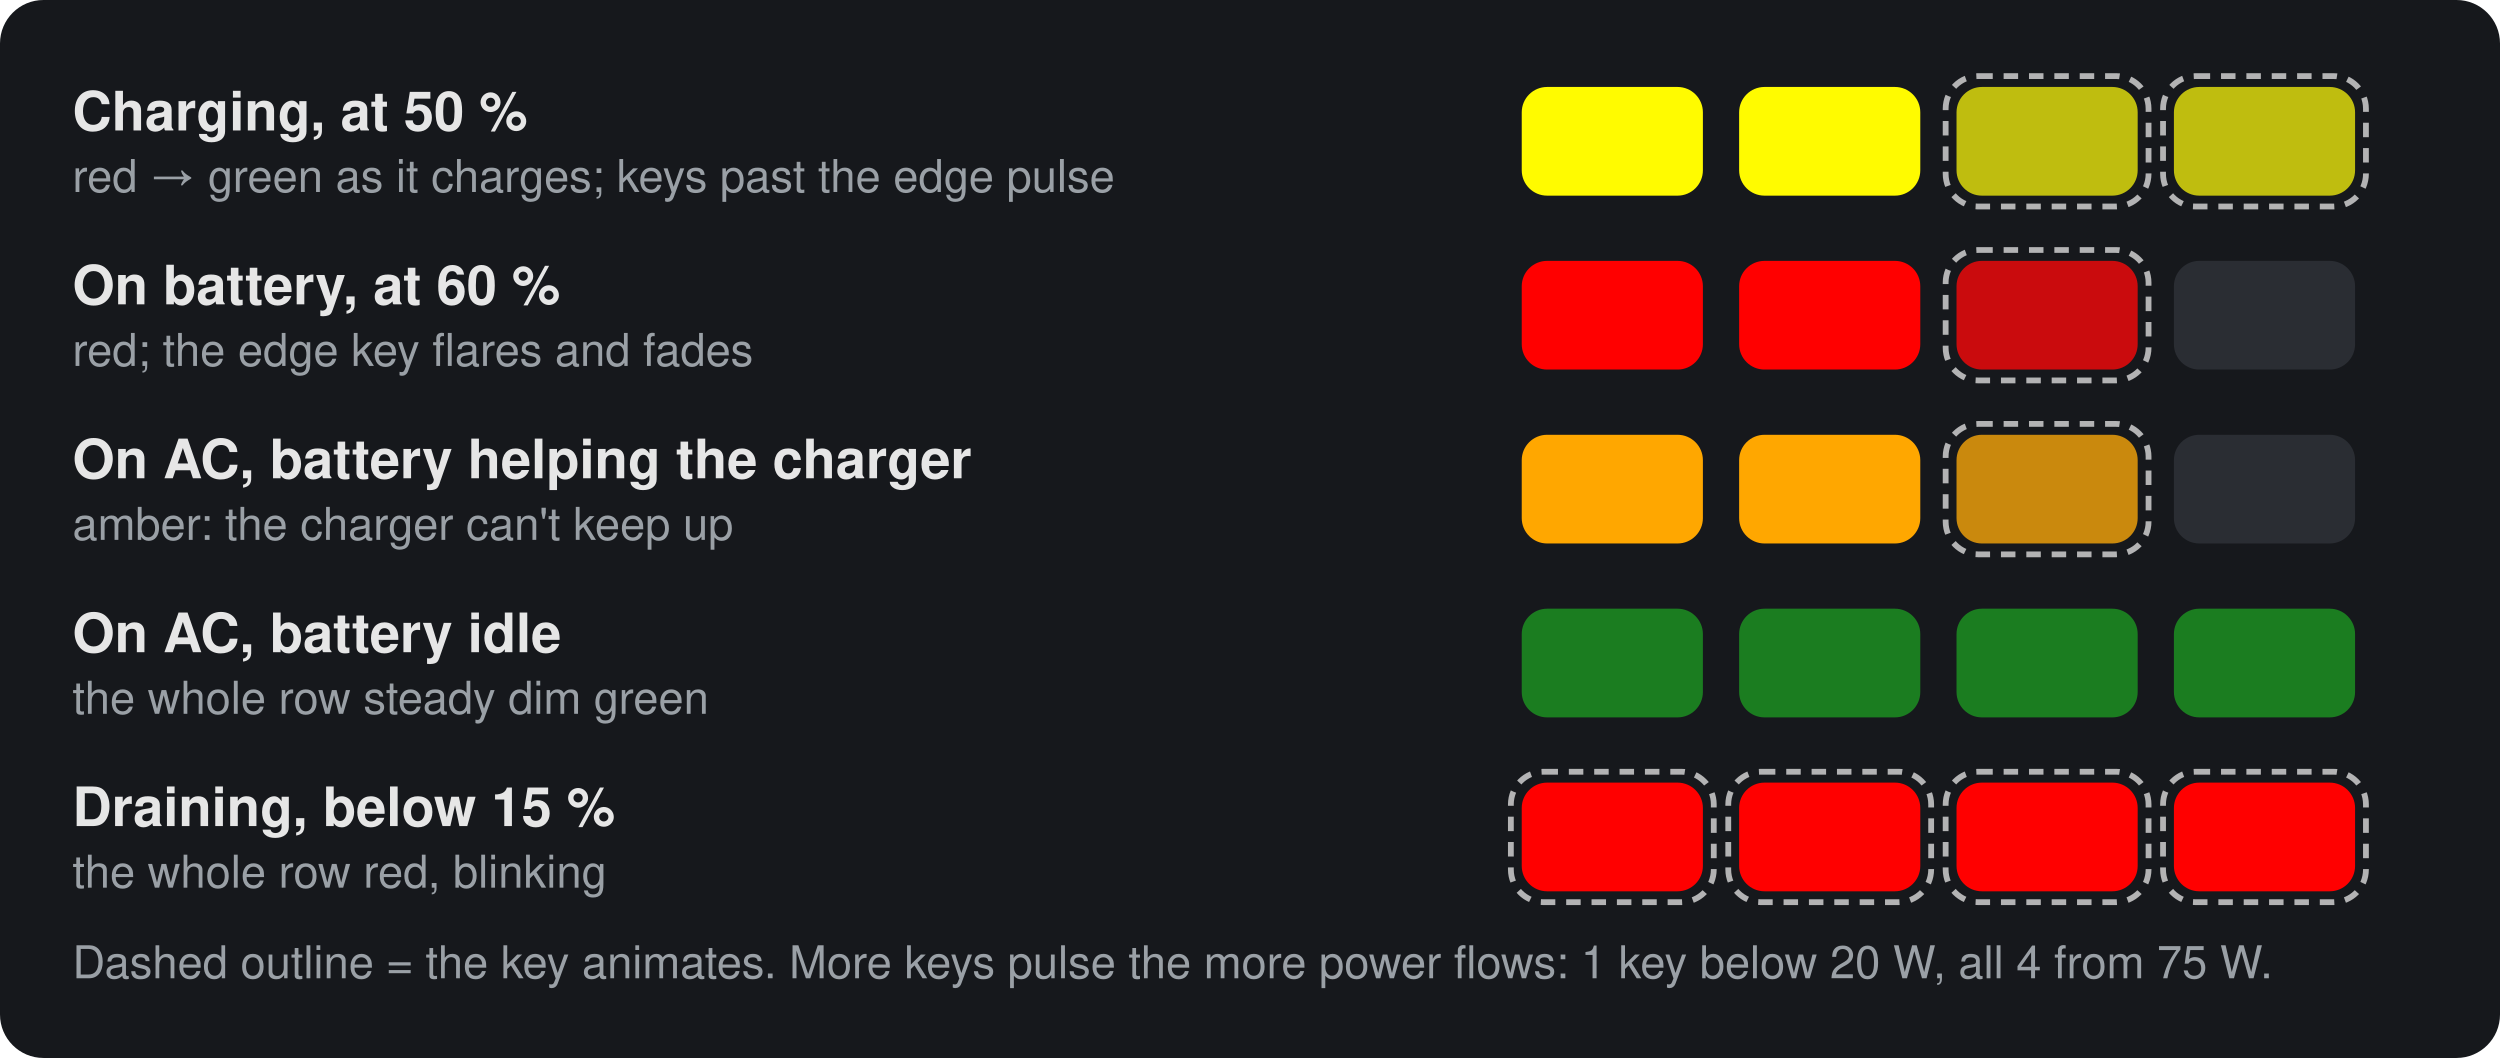
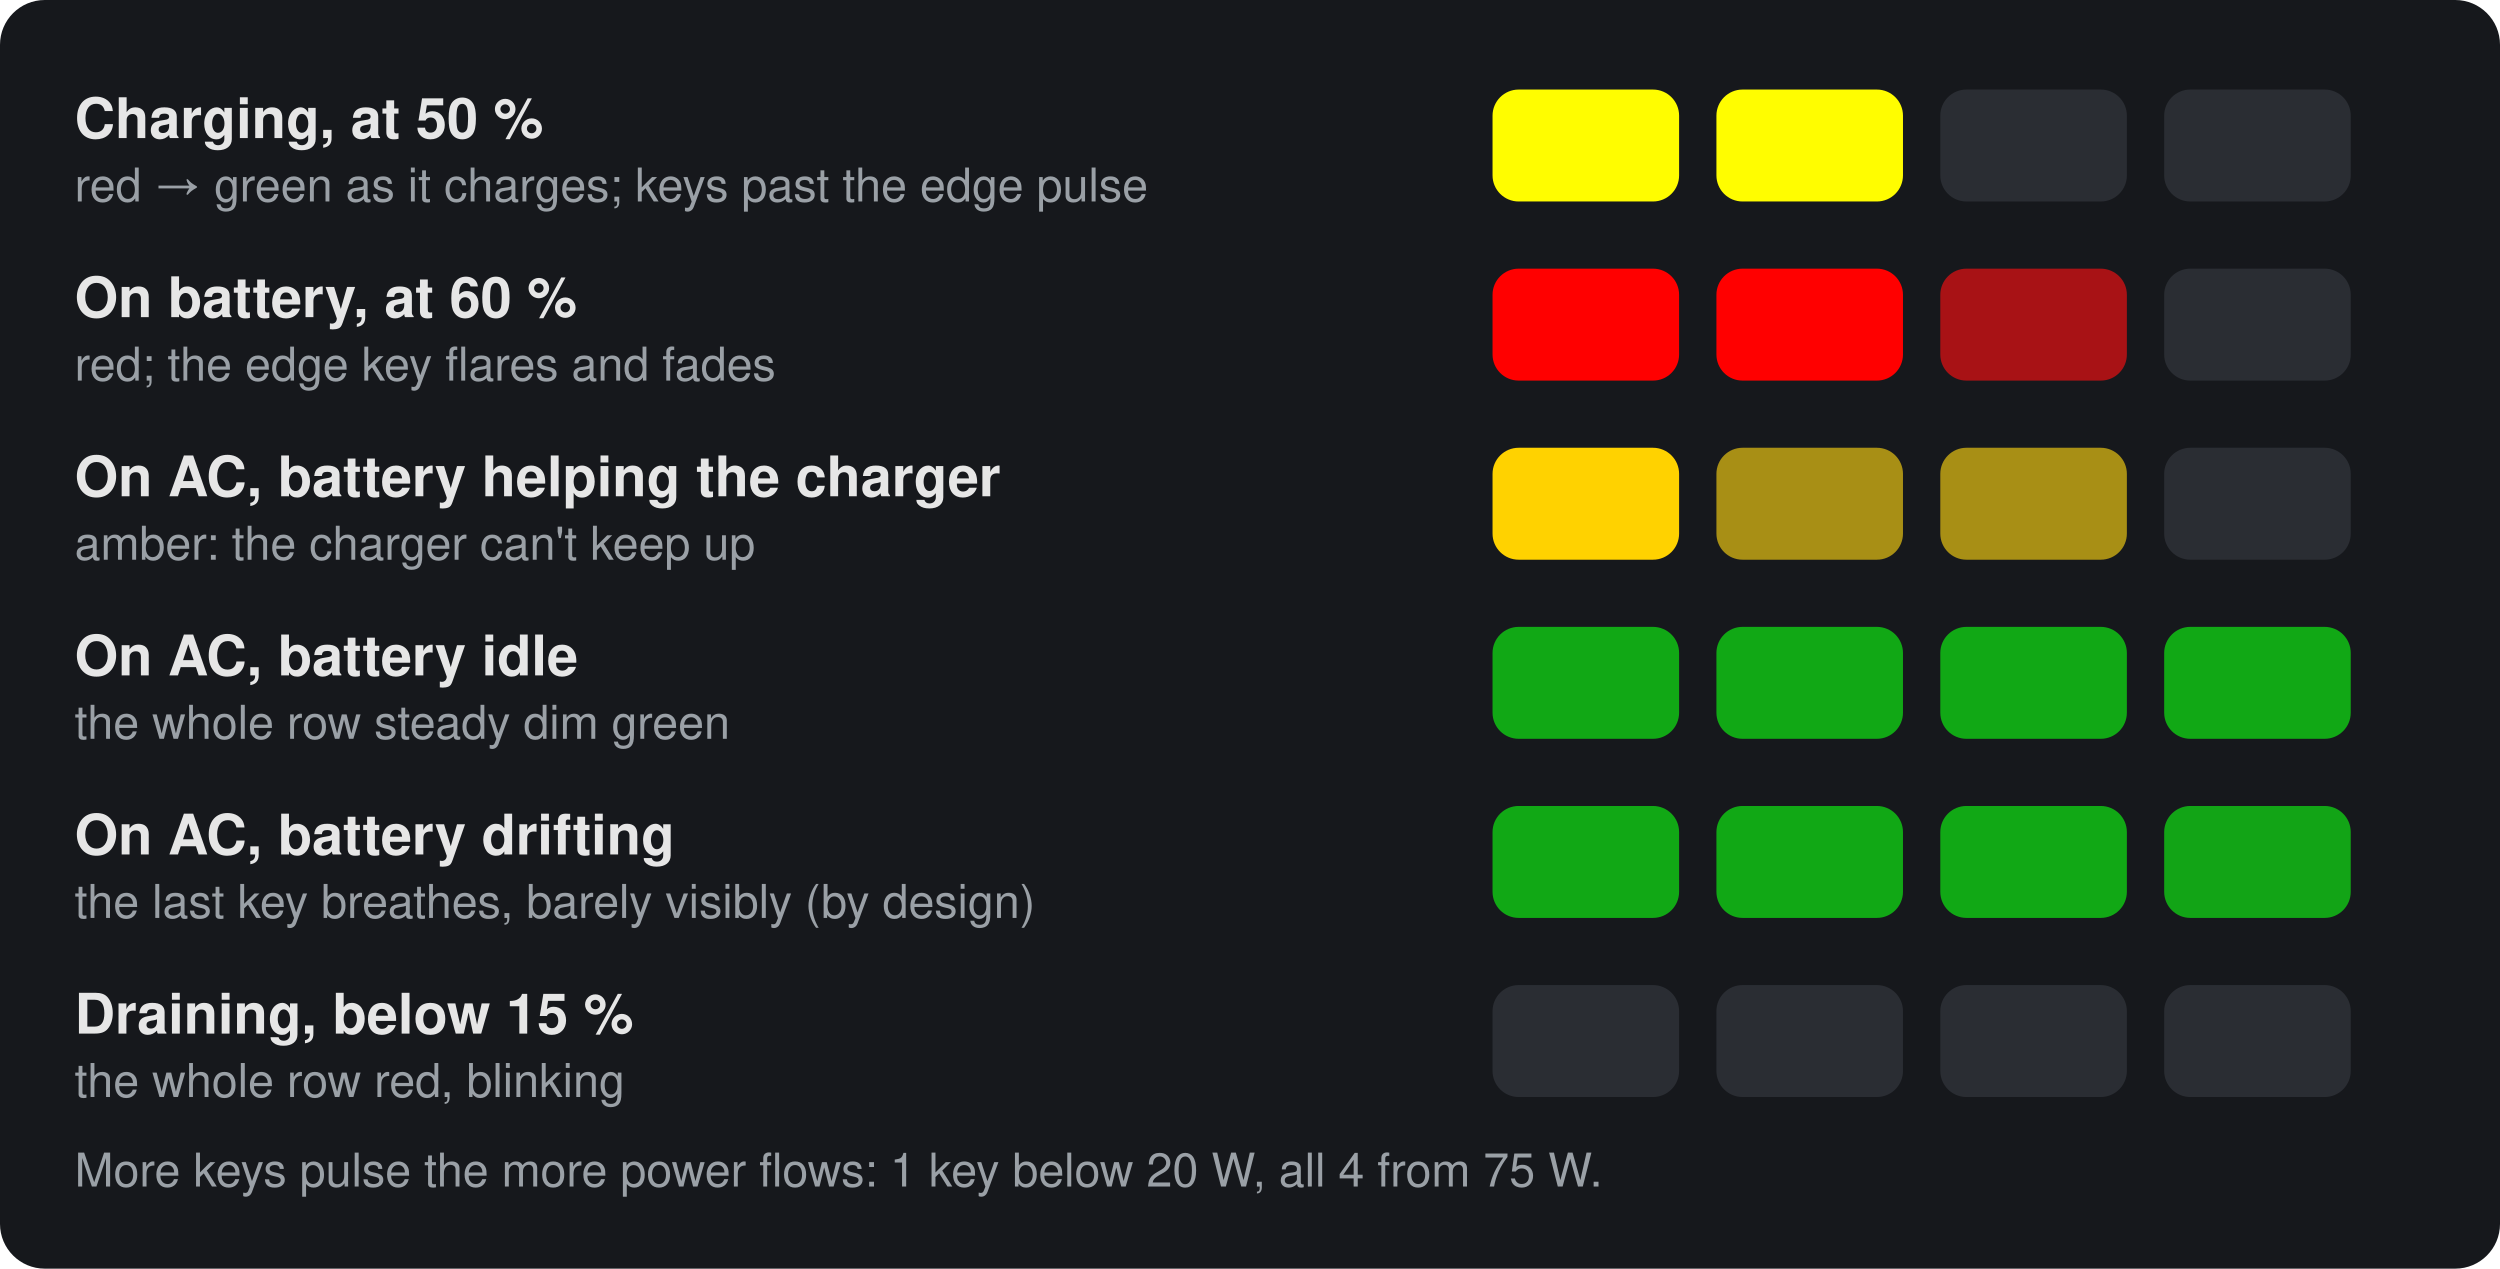
- <svg xmlns="http://www.w3.org/2000/svg" width="690" height="292" viewBox="0 0 690 292" role="img" aria-label="The battery row">
-   <rect width="690" height="292" rx="12" fill="#16181c" />
-   <rect x="420" y="24" width="50" height="30" rx="7" fill="#fffb00" />
-   <rect x="480" y="24" width="50" height="30" rx="7" fill="#fffb00" />
-   <rect x="540" y="24" width="50" height="30" rx="7" fill="#bfbd0f" />
-   <rect x="537" y="21" width="56" height="36" rx="9" fill="none" stroke="#e6e6e6" stroke-opacity="0.75" stroke-width="1.6" stroke-dasharray="4 3" />
-   <rect x="600" y="24" width="50" height="30" rx="7" fill="#bfbd0f" />
-   <rect x="597" y="21" width="56" height="36" rx="9" fill="none" stroke="#e6e6e6" stroke-opacity="0.75" stroke-width="1.6" stroke-dasharray="4 3" />
-   <text x="20" y="36.0" font-family="Segoe UI, Helvetica, Arial, sans-serif" font-size="15" fill="#e6e6e6" text-anchor="start" font-weight="600">Charging, at 50 %</text>
-   <text x="20" y="53.0" font-family="Segoe UI, Helvetica, Arial, sans-serif" font-size="12.5" fill="#9aa0a6" text-anchor="start" font-weight="normal">red → green as it charges; keys past the edge pulse</text>
-   <rect x="420" y="72" width="50" height="30" rx="7" fill="#ff0000" />
-   <rect x="480" y="72" width="50" height="30" rx="7" fill="#ff0000" />
-   <rect x="540" y="72" width="50" height="30" rx="7" fill="#ca0b0d" />
-   <rect x="537" y="69" width="56" height="36" rx="9" fill="none" stroke="#e6e6e6" stroke-opacity="0.75" stroke-width="1.6" stroke-dasharray="4 3" />
-   <rect x="600" y="72" width="50" height="30" rx="7" fill="#2a2d33" />
-   <text x="20" y="84.0" font-family="Segoe UI, Helvetica, Arial, sans-serif" font-size="15" fill="#e6e6e6" text-anchor="start" font-weight="600">On battery, at 60 %</text>
-   <text x="20" y="101.0" font-family="Segoe UI, Helvetica, Arial, sans-serif" font-size="12.5" fill="#9aa0a6" text-anchor="start" font-weight="normal">red; the edge key flares and fades</text>
-   <rect x="420" y="120" width="50" height="30" rx="7" fill="#ffa700" />
-   <rect x="480" y="120" width="50" height="30" rx="7" fill="#ffa700" />
-   <rect x="540" y="120" width="50" height="30" rx="7" fill="#ca890d" />
-   <rect x="537" y="117" width="56" height="36" rx="9" fill="none" stroke="#e6e6e6" stroke-opacity="0.75" stroke-width="1.6" stroke-dasharray="4 3" />
-   <rect x="600" y="120" width="50" height="30" rx="7" fill="#2a2d33" />
-   <text x="20" y="132.0" font-family="Segoe UI, Helvetica, Arial, sans-serif" font-size="15" fill="#e6e6e6" text-anchor="start" font-weight="600">On AC, battery helping the charger</text>
-   <text x="20" y="149.0" font-family="Segoe UI, Helvetica, Arial, sans-serif" font-size="12.5" fill="#9aa0a6" text-anchor="start" font-weight="normal">amber: the charger can't keep up</text>
-   <rect x="420" y="168" width="50" height="30" rx="7" fill="#1b7d20" />
-   <rect x="480" y="168" width="50" height="30" rx="7" fill="#1b7d20" />
-   <rect x="540" y="168" width="50" height="30" rx="7" fill="#1b7d20" />
-   <rect x="600" y="168" width="50" height="30" rx="7" fill="#1b7d20" />
-   <text x="20" y="180.0" font-family="Segoe UI, Helvetica, Arial, sans-serif" font-size="15" fill="#e6e6e6" text-anchor="start" font-weight="600">On AC, battery idle</text>
-   <text x="20" y="197.0" font-family="Segoe UI, Helvetica, Arial, sans-serif" font-size="12.5" fill="#9aa0a6" text-anchor="start" font-weight="normal">the whole row steady dim green</text>
-   <rect x="420" y="216" width="50" height="30" rx="7" fill="#ff0000" />
-   <rect x="417" y="213" width="56" height="36" rx="9" fill="none" stroke="#e6e6e6" stroke-opacity="0.75" stroke-width="1.6" stroke-dasharray="4 3" />
-   <rect x="480" y="216" width="50" height="30" rx="7" fill="#ff0000" />
-   <rect x="477" y="213" width="56" height="36" rx="9" fill="none" stroke="#e6e6e6" stroke-opacity="0.75" stroke-width="1.6" stroke-dasharray="4 3" />
-   <rect x="540" y="216" width="50" height="30" rx="7" fill="#ff0000" />
-   <rect x="537" y="213" width="56" height="36" rx="9" fill="none" stroke="#e6e6e6" stroke-opacity="0.75" stroke-width="1.6" stroke-dasharray="4 3" />
-   <rect x="600" y="216" width="50" height="30" rx="7" fill="#ff0000" />
-   <rect x="597" y="213" width="56" height="36" rx="9" fill="none" stroke="#e6e6e6" stroke-opacity="0.75" stroke-width="1.6" stroke-dasharray="4 3" />
-   <text x="20" y="228.0" font-family="Segoe UI, Helvetica, Arial, sans-serif" font-size="15" fill="#e6e6e6" text-anchor="start" font-weight="600">Draining, below 15 %</text>
-   <text x="20" y="245.0" font-family="Segoe UI, Helvetica, Arial, sans-serif" font-size="12.5" fill="#9aa0a6" text-anchor="start" font-weight="normal">the whole row red, blinking</text>
-   <text x="20" y="270" font-family="Segoe UI, Helvetica, Arial, sans-serif" font-size="12.5" fill="#9aa0a6" text-anchor="start" font-weight="normal">Dashed outline = the key animates. More keys pulse the more power flows: 1 key below 20 W, all 4 from 75 W.</text>
+ <svg xmlns="http://www.w3.org/2000/svg" width="670" height="340" viewBox="0 0 670 340" role="img" aria-label="The battery row">
+   <rect width="670" height="340" rx="12" fill="#16181c" />
+   <style>.a{animation:8.192s linear infinite}.s{animation:8.192s step-end infinite}@media (prefers-reduced-motion:reduce){.a,.s{animation:none}}@keyframes a1{0%{fill:#a0a117}0.39%{fill:#93941a}0.78%{fill:#7b7b20}1.17%{fill:#2a2d33}13.28%{fill:#2a2d33}13.67%{fill:#757621}14.06%{fill:#90911a}14.45%{fill:#9f9f17}16.02%{fill:#bdbd10}17.97%{fill:#d2d10b}22.27%{fill:#eeed04}26.17%{fill:#fffd00}38.28%{fill:#fffd00}41.02%{fill:#f4f303}45.31%{fill:#dbdb09}47.27%{fill:#cbcb0c}48.83%{fill:#b8b711}49.61%{fill:#aaaa14}50.39%{fill:#93941a}50.78%{fill:#7b7b20}51.17%{fill:#2a2d33}63.28%{fill:#2a2d33}63.67%{fill:#757621}64.06%{fill:#90911a}64.45%{fill:#9f9f17}65.23%{fill:#b1b013}67.19%{fill:#cbca0d}69.14%{fill:#dbdb09}76.17%{fill:#fffd00}88.67%{fill:#fefc00}95.31%{fill:#dbdb09}97.66%{fill:#c7c60d}99.61%{fill:#aaaa14}100%{fill:#aaaa14}}@keyframes a2{0%{fill:#a0a117}0.39%{fill:#93941a}0.78%{fill:#7b7b20}1.17%{fill:#2a2d33}13.28%{fill:#2a2d33}13.67%{fill:#757621}14.06%{fill:#90911a}14.45%{fill:#9f9f17}16.02%{fill:#bdbd10}17.97%{fill:#d2d10b}22.27%{fill:#eeed04}26.17%{fill:#fffd00}38.28%{fill:#fffd00}41.02%{fill:#f4f303}45.31%{fill:#dbdb09}47.27%{fill:#cbcb0c}48.83%{fill:#b8b711}49.61%{fill:#aaaa14}50.39%{fill:#93941a}50.78%{fill:#7b7b20}51.17%{fill:#2a2d33}63.28%{fill:#2a2d33}63.67%{fill:#757621}64.06%{fill:#90911a}64.45%{fill:#9f9f17}65.23%{fill:#b1b013}67.19%{fill:#cbca0d}69.14%{fill:#dbdb09}76.17%{fill:#fffd00}88.67%{fill:#fefc00}95.31%{fill:#dbdb09}97.66%{fill:#c7c60d}99.61%{fill:#aaaa14}100%{fill:#aaaa14}}@keyframes a3{0%{fill:#ff0000}2.34%{fill:#f90101}7.42%{fill:#de0708}9.77%{fill:#cb0b0d}11.72%{fill:#b11113}12.5%{fill:#9f1417}12.89%{fill:#90171a}13.28%{fill:#751d21}13.67%{fill:#2a2d33}25.78%{fill:#2a2d33}26.17%{fill:#7f1b1f}26.56%{fill:#951619}27.73%{fill:#b31012}30.08%{fill:#cf0a0c}32.42%{fill:#e10607}38.67%{fill:#ff0000}50.78%{fill:#ff0000}55.47%{fill:#ea0505}59.77%{fill:#cb0b0d}61.72%{fill:#b11113}62.5%{fill:#9f1417}62.89%{fill:#90171a}63.28%{fill:#751d21}63.67%{fill:#2a2d33}75.78%{fill:#2a2d33}76.17%{fill:#7f1b1f}76.56%{fill:#951619}77.73%{fill:#b31012}80.08%{fill:#cf0a0c}83.2%{fill:#e60506}88.67%{fill:#ff0000}99.61%{fill:#ff0000}100%{fill:#ff0000}}@keyframes a4{0%{fill:#ffd200}2.34%{fill:#f9ce01}7.42%{fill:#deb908}9.77%{fill:#cbaa0d}11.72%{fill:#b19613}12.5%{fill:#9f8717}12.89%{fill:#907c1a}13.28%{fill:#756821}13.67%{fill:#2a2d33}25.78%{fill:#2a2d33}26.17%{fill:#7f6f1f}26.56%{fill:#957f19}27.73%{fill:#b39712}29.69%{fill:#cbab0c}32.42%{fill:#e1bb07}38.67%{fill:#ffd200}50.78%{fill:#ffd200}55.47%{fill:#eac205}59.77%{fill:#cbaa0d}61.72%{fill:#b19613}62.5%{fill:#9f8717}62.89%{fill:#907c1a}63.28%{fill:#756821}63.67%{fill:#2a2d33}75.78%{fill:#2a2d33}76.17%{fill:#7f6f1f}76.56%{fill:#957f19}77.73%{fill:#b39712}80.08%{fill:#cfad0c}83.2%{fill:#e6bf06}88.67%{fill:#ffd200}99.61%{fill:#ffd200}100%{fill:#ffd200}}@keyframes a5{0%{fill:#ffd200}2.34%{fill:#f9ce01}7.42%{fill:#deb908}9.77%{fill:#cbaa0d}11.72%{fill:#b19613}12.5%{fill:#9f8717}12.89%{fill:#907c1a}13.28%{fill:#756821}13.67%{fill:#2a2d33}25.78%{fill:#2a2d33}26.17%{fill:#7f6f1f}26.56%{fill:#957f19}27.73%{fill:#b39712}29.69%{fill:#cbab0c}32.42%{fill:#e1bb07}38.67%{fill:#ffd200}50.78%{fill:#ffd200}55.47%{fill:#eac205}59.77%{fill:#cbaa0d}61.72%{fill:#b19613}62.5%{fill:#9f8717}62.89%{fill:#907c1a}63.28%{fill:#756821}63.67%{fill:#2a2d33}75.78%{fill:#2a2d33}76.17%{fill:#7f6f1f}76.56%{fill:#957f19}77.73%{fill:#b39712}80.08%{fill:#cfad0c}83.2%{fill:#e6bf06}88.67%{fill:#ffd200}99.61%{fill:#ffd200}100%{fill:#ffd200}}@keyframes a6{0%{fill:#13a017}19.53%{fill:#11a815}32.42%{fill:#11a815}46.88%{fill:#13a017}82.42%{fill:#11a815}99.61%{fill:#13a017}100%{fill:#13a017}}@keyframes a7{0%{fill:#2a2d33}0.78%{fill:#2a2d33}1.17%{fill:#ff0000}7.03%{fill:#ff0000}7.42%{fill:#2a2d33}13.28%{fill:#2a2d33}13.67%{fill:#ff0000}19.53%{fill:#ff0000}19.92%{fill:#2a2d33}25.78%{fill:#2a2d33}26.17%{fill:#ff0000}32.03%{fill:#ff0000}32.42%{fill:#2a2d33}38.28%{fill:#2a2d33}38.67%{fill:#ff0000}44.53%{fill:#ff0000}44.92%{fill:#2a2d33}50.78%{fill:#2a2d33}51.17%{fill:#ff0000}57.03%{fill:#ff0000}57.42%{fill:#2a2d33}63.28%{fill:#2a2d33}63.67%{fill:#ff0000}69.53%{fill:#ff0000}69.92%{fill:#2a2d33}75.78%{fill:#2a2d33}76.17%{fill:#ff0000}82.03%{fill:#ff0000}82.42%{fill:#2a2d33}88.28%{fill:#2a2d33}88.67%{fill:#ff0000}94.53%{fill:#ff0000}94.92%{fill:#2a2d33}99.61%{fill:#2a2d33}100%{fill:#2a2d33}}@keyframes a8{0%{fill:#2a2d33}0.78%{fill:#2a2d33}1.17%{fill:#ff0000}7.03%{fill:#ff0000}7.42%{fill:#2a2d33}13.28%{fill:#2a2d33}13.67%{fill:#ff0000}19.53%{fill:#ff0000}19.92%{fill:#2a2d33}25.78%{fill:#2a2d33}26.17%{fill:#ff0000}32.03%{fill:#ff0000}32.42%{fill:#2a2d33}38.28%{fill:#2a2d33}38.67%{fill:#ff0000}44.53%{fill:#ff0000}44.92%{fill:#2a2d33}50.78%{fill:#2a2d33}51.17%{fill:#ff0000}57.03%{fill:#ff0000}57.42%{fill:#2a2d33}63.28%{fill:#2a2d33}63.67%{fill:#ff0000}69.53%{fill:#ff0000}69.92%{fill:#2a2d33}75.78%{fill:#2a2d33}76.17%{fill:#ff0000}82.03%{fill:#ff0000}82.42%{fill:#2a2d33}88.28%{fill:#2a2d33}88.67%{fill:#ff0000}94.53%{fill:#ff0000}94.92%{fill:#2a2d33}99.61%{fill:#2a2d33}100%{fill:#2a2d33}}@keyframes a9{0%{fill:#2a2d33}0.78%{fill:#2a2d33}1.17%{fill:#ff0000}7.03%{fill:#ff0000}7.42%{fill:#2a2d33}13.28%{fill:#2a2d33}13.67%{fill:#ff0000}19.53%{fill:#ff0000}19.92%{fill:#2a2d33}25.78%{fill:#2a2d33}26.17%{fill:#ff0000}32.03%{fill:#ff0000}32.42%{fill:#2a2d33}38.28%{fill:#2a2d33}38.67%{fill:#ff0000}44.53%{fill:#ff0000}44.92%{fill:#2a2d33}50.78%{fill:#2a2d33}51.17%{fill:#ff0000}57.03%{fill:#ff0000}57.42%{fill:#2a2d33}63.28%{fill:#2a2d33}63.67%{fill:#ff0000}69.53%{fill:#ff0000}69.92%{fill:#2a2d33}75.78%{fill:#2a2d33}76.17%{fill:#ff0000}82.03%{fill:#ff0000}82.42%{fill:#2a2d33}88.28%{fill:#2a2d33}88.67%{fill:#ff0000}94.53%{fill:#ff0000}94.92%{fill:#2a2d33}99.61%{fill:#2a2d33}100%{fill:#2a2d33}}@keyframes a10{0%{fill:#2a2d33}0.78%{fill:#2a2d33}1.17%{fill:#ff0000}7.03%{fill:#ff0000}7.42%{fill:#2a2d33}13.28%{fill:#2a2d33}13.67%{fill:#ff0000}19.53%{fill:#ff0000}19.92%{fill:#2a2d33}25.78%{fill:#2a2d33}26.17%{fill:#ff0000}32.03%{fill:#ff0000}32.42%{fill:#2a2d33}38.28%{fill:#2a2d33}38.67%{fill:#ff0000}44.53%{fill:#ff0000}44.92%{fill:#2a2d33}50.78%{fill:#2a2d33}51.17%{fill:#ff0000}57.03%{fill:#ff0000}57.42%{fill:#2a2d33}63.28%{fill:#2a2d33}63.67%{fill:#ff0000}69.53%{fill:#ff0000}69.92%{fill:#2a2d33}75.78%{fill:#2a2d33}76.17%{fill:#ff0000}82.03%{fill:#ff0000}82.42%{fill:#2a2d33}88.28%{fill:#2a2d33}88.67%{fill:#ff0000}94.53%{fill:#ff0000}94.92%{fill:#2a2d33}99.61%{fill:#2a2d33}100%{fill:#2a2d33}}</style>
+   <rect x="400" y="24" width="50" height="30" rx="7" fill="#fffd00" />
+   <rect x="460" y="24" width="50" height="30" rx="7" fill="#fffd00" />
+   <rect class="a" style="animation-name:a1" x="520" y="24" width="50" height="30" rx="7" fill="#2a2d33" />
+   <rect class="a" style="animation-name:a2" x="580" y="24" width="50" height="30" rx="7" fill="#2a2d33" />
+   <text x="20" y="37.0" font-family="Segoe UI, Helvetica, Arial, sans-serif" font-size="15" fill="#e6e6e6" text-anchor="start" font-weight="600">Charging, at 50 %</text>
+   <text x="20" y="54.0" font-family="Segoe UI, Helvetica, Arial, sans-serif" font-size="12.5" fill="#9aa0a6" text-anchor="start" font-weight="normal">red → green as it charges; keys past the edge pulse</text>
+   <rect x="400" y="72" width="50" height="30" rx="7" fill="#ff0000" />
+   <rect x="460" y="72" width="50" height="30" rx="7" fill="#ff0000" />
+   <rect class="a" style="animation-name:a3" x="520" y="72" width="50" height="30" rx="7" fill="#a81215" />
+   <rect x="580" y="72" width="50" height="30" rx="7" fill="#2a2d33" />
+   <text x="20" y="85.0" font-family="Segoe UI, Helvetica, Arial, sans-serif" font-size="15" fill="#e6e6e6" text-anchor="start" font-weight="600">On battery, at 60 %</text>
+   <text x="20" y="102.0" font-family="Segoe UI, Helvetica, Arial, sans-serif" font-size="12.5" fill="#9aa0a6" text-anchor="start" font-weight="normal">red; the edge key flares and fades</text>
+   <rect x="400" y="120" width="50" height="30" rx="7" fill="#ffd200" />
+   <rect class="a" style="animation-name:a4" x="460" y="120" width="50" height="30" rx="7" fill="#a88f15" />
+   <rect class="a" style="animation-name:a5" x="520" y="120" width="50" height="30" rx="7" fill="#a88f15" />
+   <rect x="580" y="120" width="50" height="30" rx="7" fill="#2a2d33" />
+   <text x="20" y="133.0" font-family="Segoe UI, Helvetica, Arial, sans-serif" font-size="15" fill="#e6e6e6" text-anchor="start" font-weight="600">On AC, battery helping the charger</text>
+   <text x="20" y="150.0" font-family="Segoe UI, Helvetica, Arial, sans-serif" font-size="12.5" fill="#9aa0a6" text-anchor="start" font-weight="normal">amber: the charger can't keep up</text>
+   <rect x="400" y="168" width="50" height="30" rx="7" fill="#11a815" />
+   <rect x="460" y="168" width="50" height="30" rx="7" fill="#11a815" />
+   <rect x="520" y="168" width="50" height="30" rx="7" fill="#11a815" />
+   <rect x="580" y="168" width="50" height="30" rx="7" fill="#11a815" />
+   <text x="20" y="181.0" font-family="Segoe UI, Helvetica, Arial, sans-serif" font-size="15" fill="#e6e6e6" text-anchor="start" font-weight="600">On AC, battery idle</text>
+   <text x="20" y="198.0" font-family="Segoe UI, Helvetica, Arial, sans-serif" font-size="12.5" fill="#9aa0a6" text-anchor="start" font-weight="normal">the whole row steady dim green</text>
+   <rect x="400" y="216" width="50" height="30" rx="7" fill="#11a815" />
+   <rect x="460" y="216" width="50" height="30" rx="7" fill="#11a815" />
+   <rect x="520" y="216" width="50" height="30" rx="7" fill="#11a815" />
+   <rect class="a" style="animation-name:a6" x="580" y="216" width="50" height="30" rx="7" fill="#12a416" />
+   <text x="20" y="229.0" font-family="Segoe UI, Helvetica, Arial, sans-serif" font-size="15" fill="#e6e6e6" text-anchor="start" font-weight="600">On AC, battery drifting</text>
+   <text x="20" y="246.0" font-family="Segoe UI, Helvetica, Arial, sans-serif" font-size="12.5" fill="#9aa0a6" text-anchor="start" font-weight="normal">the last key breathes, barely visibly (by design)</text>
+   <rect class="a" style="animation-name:a7" x="400" y="264" width="50" height="30" rx="7" fill="#2a2d33" />
+   <rect class="a" style="animation-name:a8" x="460" y="264" width="50" height="30" rx="7" fill="#2a2d33" />
+   <rect class="a" style="animation-name:a9" x="520" y="264" width="50" height="30" rx="7" fill="#2a2d33" />
+   <rect class="a" style="animation-name:a10" x="580" y="264" width="50" height="30" rx="7" fill="#2a2d33" />
+   <text x="20" y="277.0" font-family="Segoe UI, Helvetica, Arial, sans-serif" font-size="15" fill="#e6e6e6" text-anchor="start" font-weight="600">Draining, below 15 %</text>
+   <text x="20" y="294.0" font-family="Segoe UI, Helvetica, Arial, sans-serif" font-size="12.5" fill="#9aa0a6" text-anchor="start" font-weight="normal">the whole row red, blinking</text>
+   <text x="20" y="318" font-family="Segoe UI, Helvetica, Arial, sans-serif" font-size="12.5" fill="#9aa0a6" text-anchor="start" font-weight="normal">More keys pulse the more power flows: 1 key below 20 W, all 4 from 75 W.</text>
</svg>
